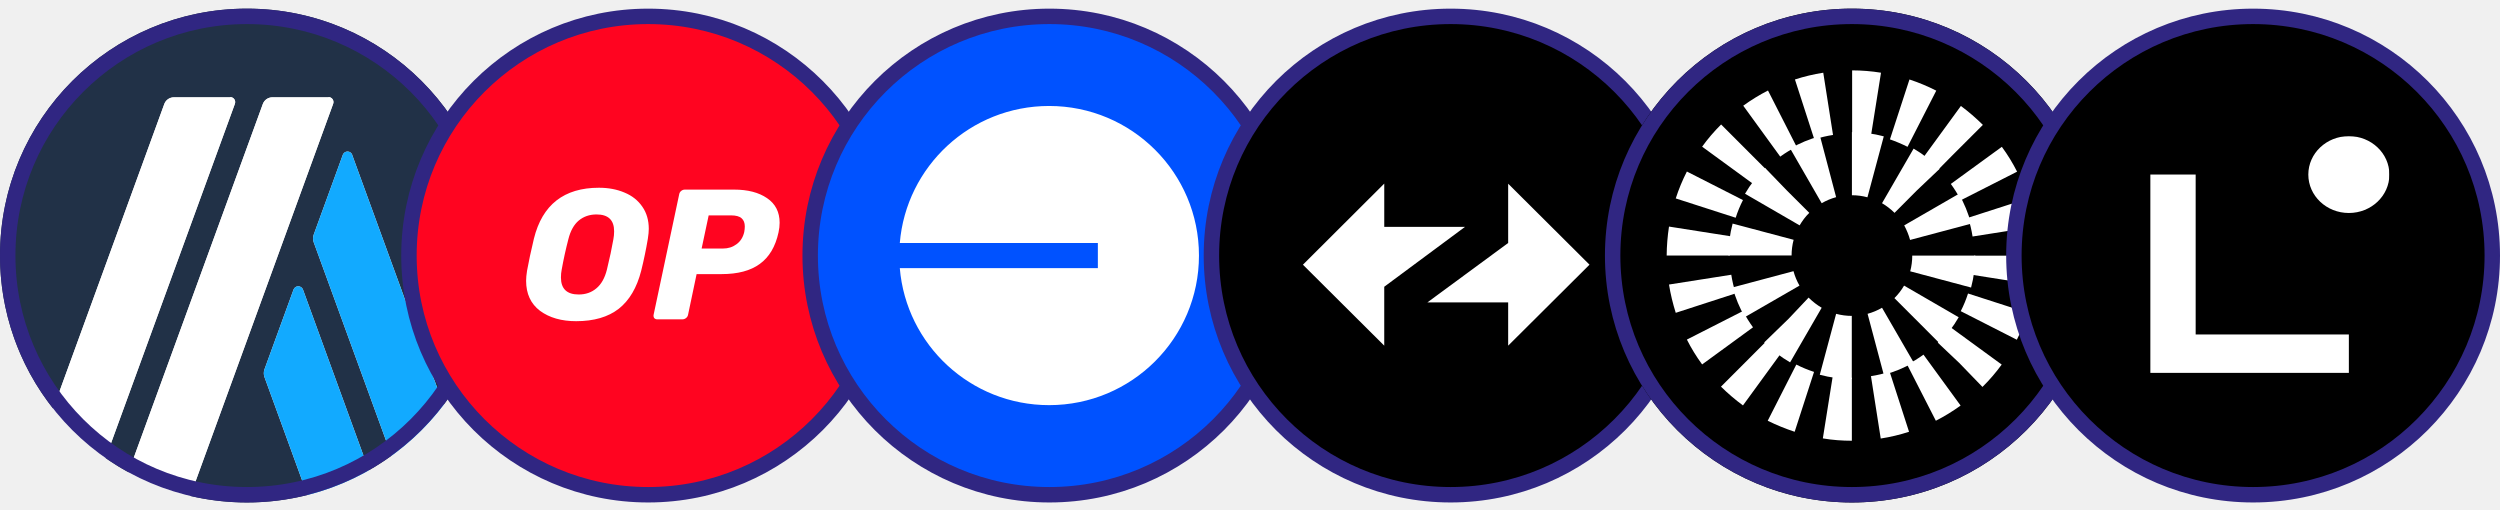
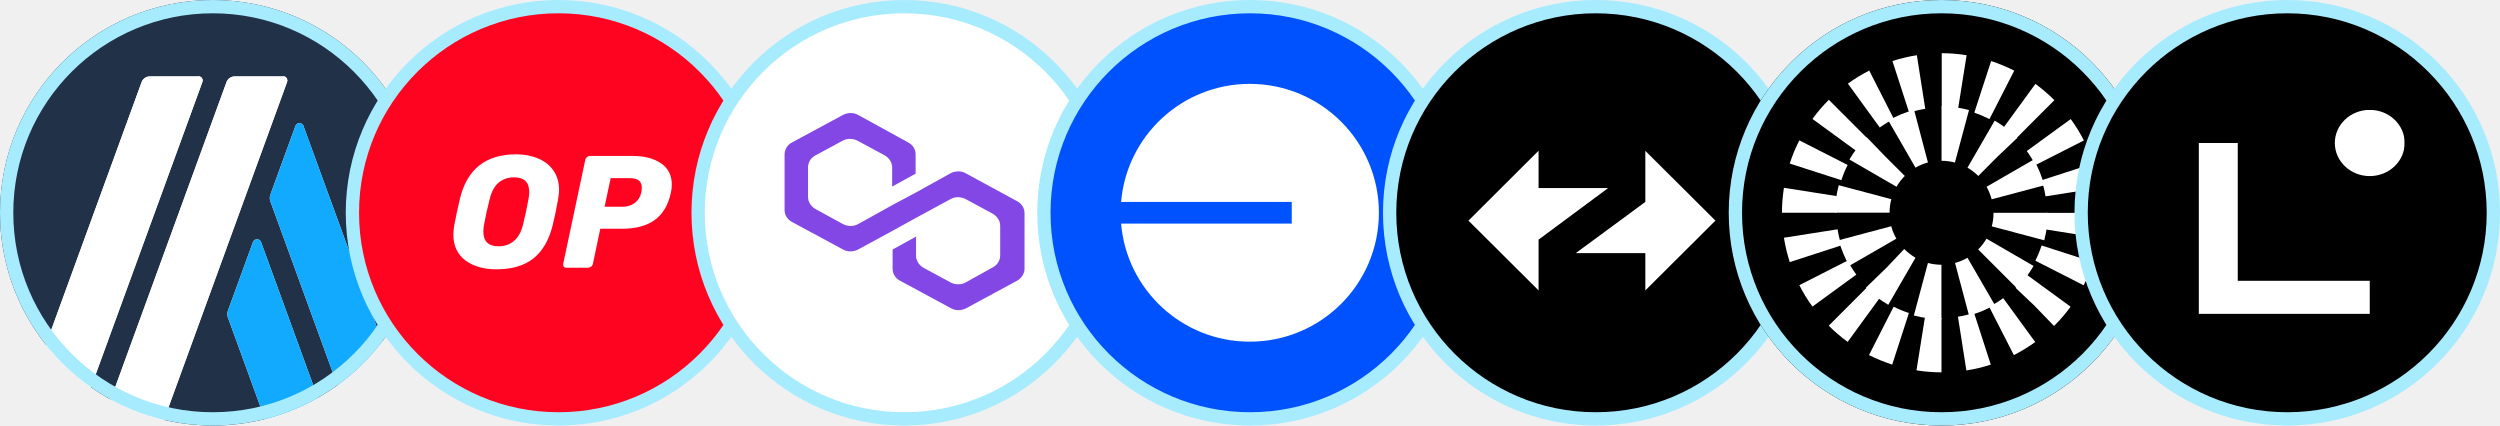
- <svg xmlns="http://www.w3.org/2000/svg" width="162" height="33" fill="none">
+ <svg xmlns="http://www.w3.org/2000/svg" width="188" height="32" fill="none">
  <g clip-path="url(#a)">
-     <path fill="#213147" d="M22.825 10.046v-.016a.326.326 0 0 0-.61 0l-1.894 5.196a.747.747 0 0 0 0 .453l5.051 13.85c-.471.341-.962.658-1.47.947l-4.27-11.714a.326.326 0 0 0-.61 0l-1.893 5.195a.749.749 0 0 0 0 .454l2.792 7.665a16.03 16.03 0 0 1-3.92.484c-1.265 0-2.494-.146-3.673-.424l9.26-25.407a.322.322 0 0 0-.297-.438v.015h-3.646a.661.661 0 0 0-.61.423L8.323 30.602a15.958 15.958 0 0 1-1.48-.92L15.22 6.73a.322.322 0 0 0-.297-.438l-.016.015H11.26a.661.661 0 0 0-.61.423L3.446 26.48A15.93 15.93 0 0 1 0 16.56c0-8.837 7.163-16 16-16s16 7.163 16 16c0 3.64-1.215 6.995-3.262 9.684l-5.913-16.198Z" />
-     <path fill="#12AAFF" d="M23.902 30.476a15.898 15.898 0 0 1-3.98 1.6l-2.793-7.665a.747.747 0 0 1 0-.454l1.893-5.195c.11-.282.501-.282.61 0l4.27 11.714ZM28.738 26.244a16.086 16.086 0 0 1-3.366 3.285l-5.051-13.85a.747.747 0 0 1 0-.454l1.893-5.195c.11-.281.501-.281.61 0v.016l5.913 16.198Z" />
-     <path fill="#fff" d="M15.22 6.729 6.843 29.682a16.084 16.084 0 0 1-3.397-3.202L10.65 6.73a.661.661 0 0 1 .61-.423h3.647l.015-.015c.22 0 .376.219.298.438ZM21.588 6.729l-9.26 25.407a15.88 15.88 0 0 1-4.005-1.535L17.035 6.73a.661.661 0 0 1 .61-.423h3.646v-.015c.22 0 .376.219.297.438Z" />
-     <circle cx="16" cy="16.56" r="15.5" stroke="#302682" />
+     <path fill="#213147" d="M22.825 9.486V9.47a.326.326 0 0 0-.61 0l-1.894 5.195a.747.747 0 0 0 0 .454l5.051 13.85c-.471.341-.962.658-1.47.947l-4.27-11.714a.326.326 0 0 0-.61 0l-1.893 5.195a.749.749 0 0 0 0 .454l2.792 7.665a16.03 16.03 0 0 1-3.92.484c-1.265 0-2.494-.146-3.673-.424l9.26-25.407a.322.322 0 0 0-.297-.438v.015h-3.646a.661.661 0 0 0-.61.423L8.323 30.042a15.937 15.937 0 0 1-1.48-.92L15.22 6.169a.322.322 0 0 0-.297-.438l-.016.015H11.26a.661.661 0 0 0-.61.423L3.446 25.92A15.93 15.93 0 0 1 0 16C0 7.163 7.163 0 16 0s16 7.163 16 16c0 3.64-1.215 6.995-3.262 9.684L22.825 9.486Z" />
+     <path fill="#12AAFF" d="M23.902 29.916a15.897 15.897 0 0 1-3.98 1.6l-2.793-7.666a.747.747 0 0 1 0-.453l1.893-5.195c.11-.282.501-.282.61 0l4.27 11.713ZM28.738 25.684a16.094 16.094 0 0 1-3.366 3.286l-5.05-13.85a.749.749 0 0 1 0-.454l1.893-5.195c.109-.282.5-.282.61 0v.016l5.913 16.197Z" />
+     <path fill="#fff" d="M15.22 6.169 6.843 29.122a16.086 16.086 0 0 1-3.397-3.202L10.651 6.17a.661.661 0 0 1 .61-.423h3.646l.016-.016c.219 0 .375.22.297.439ZM21.589 6.169l-9.261 25.407a15.88 15.88 0 0 1-4.005-1.535L17.035 6.17a.661.661 0 0 1 .61-.423h3.646V5.73c.22 0 .376.22.298.439Z" />
+     <circle cx="16" cy="16" r="15.5" stroke="#A7EBFF" />
  </g>
-   <path fill="#FF0420" stroke="#302682" d="M57.5 16.56c0 8.56-6.94 15.5-15.5 15.5-8.56 0-15.5-6.94-15.5-15.5C26.5 8 33.44 1.06 42 1.06c8.56 0 15.5 6.94 15.5 15.5Z" />
-   <path fill="#fff" d="M37.334 20.813c-.953 0-1.734-.225-2.342-.673-.6-.456-.9-1.105-.9-1.945 0-.176.02-.393.06-.649.103-.576.252-1.269.444-2.077.544-2.202 1.95-3.303 4.215-3.303.616 0 1.169.104 1.657.313.488.2.873.504 1.153.912.28.4.42.88.42 1.441 0 .168-.02.38-.06.637a27.18 27.18 0 0 1-.432 2.077c-.28 1.097-.765 1.918-1.453 2.462-.689.536-1.61.805-2.762.805Zm.168-1.73c.448 0 .828-.132 1.14-.396.32-.264.549-.668.685-1.213.184-.752.324-1.409.42-1.97.032-.167.048-.34.048-.516 0-.728-.38-1.092-1.14-1.092-.449 0-.833.132-1.153.396-.313.264-.537.668-.673 1.213a26.077 26.077 0 0 0-.432 1.97c-.032.16-.048.327-.048.504 0 .736.384 1.104 1.153 1.104ZM42.595 20.693a.254.254 0 0 1-.204-.084.287.287 0 0 1-.036-.217l1.657-7.805a.344.344 0 0 1 .132-.217.366.366 0 0 1 .228-.084h3.194c.89 0 1.601.185 2.138.553.544.368.816.9.816 1.597 0 .2-.024.408-.072.624-.2.921-.604 1.602-1.212 2.042-.6.44-1.425.66-2.474.66H45.14l-.553 2.63a.344.344 0 0 1-.132.217.367.367 0 0 1-.228.084h-1.633Zm4.25-4.588c.337 0 .63-.092.877-.276.257-.184.425-.448.505-.793.024-.136.036-.256.036-.36 0-.232-.068-.408-.204-.528-.136-.128-.368-.192-.697-.192h-1.44l-.457 2.15h1.38Z" />
-   <circle cx="68" cy="16.56" r="15.5" fill="#0052FF" stroke="#302682" />
+   <path fill="#FF0420" stroke="#A7EBFF" d="M57.5 16c0 8.56-6.94 15.5-15.5 15.5-8.56 0-15.5-6.94-15.5-15.5C26.5 7.44 33.44.5 42 .5 50.56.5 57.5 7.44 57.5 16Z" />
+   <path fill="#fff" d="M37.334 20.252c-.953 0-1.733-.224-2.342-.673-.6-.456-.9-1.105-.9-1.945 0-.176.02-.392.06-.649a39.95 39.95 0 0 1 .444-2.077c.544-2.202 1.95-3.303 4.215-3.303.616 0 1.169.105 1.657.313.489.2.873.504 1.153.913.28.4.42.88.42 1.44 0 .169-.02.38-.06.637-.12.712-.264 1.405-.432 2.077-.28 1.097-.764 1.918-1.453 2.462-.689.537-1.61.805-2.762.805Zm.168-1.73c.448 0 .829-.131 1.14-.396.321-.264.55-.668.685-1.213.184-.752.325-1.409.42-1.97.033-.167.049-.34.049-.515 0-.729-.38-1.093-1.141-1.093-.449 0-.833.132-1.153.396-.312.264-.536.669-.672 1.213a26.083 26.083 0 0 0-.433 1.97c-.032.16-.048.328-.048.504 0 .736.385 1.105 1.153 1.105ZM42.595 20.133a.254.254 0 0 1-.204-.084.287.287 0 0 1-.036-.216l1.657-7.806a.344.344 0 0 1 .132-.216.366.366 0 0 1 .228-.084h3.194c.89 0 1.601.184 2.138.552.544.368.816.9.816 1.597 0 .2-.024.409-.072.625-.2.92-.604 1.6-1.212 2.041-.6.44-1.425.66-2.474.66H45.14l-.553 2.63a.344.344 0 0 1-.132.217.367.367 0 0 1-.228.084h-1.633Zm4.25-4.588c.337 0 .63-.092.877-.276.257-.184.425-.448.505-.792.024-.136.036-.257.036-.36 0-.233-.068-.409-.204-.529-.136-.128-.368-.192-.697-.192h-1.44l-.457 2.15h1.38Z" />
+   <rect width="31" height="31" x="52.5" y=".5" fill="#fff" stroke="#A7EBFF" rx="15.5" />
+   <path fill="#8347E5" d="M72.617 13.028c-.333-.188-.766-.188-1.132 0l-2.597 1.442-1.764.94-2.597 1.442c-.333.188-.766.188-1.132 0l-2.065-1.129c-.332-.188-.566-.532-.566-.909V12.59c0-.377.2-.721.566-.91l2.031-1.096c.333-.188.766-.188 1.132 0l2.031 1.097c.333.188.566.533.566.909v1.441l1.765-.971v-1.442c0-.376-.2-.72-.566-.909l-3.762-2.068c-.333-.188-.766-.188-1.132 0l-3.829 2.068a1.008 1.008 0 0 0-.566.91v4.167c0 .376.2.72.566.909l3.829 2.068c.333.188.765.188 1.132 0l2.597-1.41 1.764-.972 2.597-1.41c.333-.188.766-.188 1.132 0l2.03 1.097c.334.188.567.533.567.909v2.225c0 .376-.2.72-.566.909l-2.031 1.128c-.333.188-.766.188-1.132 0l-2.03-1.097c-.334-.188-.567-.533-.567-.909v-1.441l-1.764.971v1.442c0 .376.2.72.566.908l3.828 2.069c.333.188.766.188 1.132 0l3.829-2.069c.333-.188.566-.532.566-.908v-4.168c0-.376-.2-.721-.566-.91l-3.862-2.099Z" />
+   <circle cx="94" cy="16" r="15.5" fill="#0052FF" stroke="#A7EBFF" />
  <g clip-path="url(#b)">
-     <path fill="#fff" d="M67.983 26.253c5.363 0 9.71-4.34 9.71-9.693s-4.347-9.693-9.71-9.693c-5.088 0-9.261 3.907-9.676 8.878h12.834v1.63H58.307c.415 4.972 4.588 8.878 9.676 8.878Z" />
+     <path fill="#fff" d="M93.983 25.693c5.363 0 9.71-4.34 9.71-9.693 0-5.354-4.347-9.693-9.71-9.693-5.088 0-9.261 3.906-9.676 8.878H97.14v1.63H84.307c.415 4.971 4.588 8.878 9.676 8.878Z" />
  </g>
-   <circle cx="94" cy="16.56" r="15.5" fill="#000" stroke="#302682" />
-   <path fill="#fff" fill-rule="evenodd" d="m103 17.152-5.271-5.248v3.841l-5.232 3.849h5.232v2.805L103 17.152ZM84.428 17.152l5.271 5.247v-3.817l5.232-3.88H89.7v-2.806l-5.27 5.256Z" clip-rule="evenodd" />
+   <circle cx="120" cy="16" r="15.5" fill="#000" stroke="#A7EBFF" />
+   <path fill="#fff" fill-rule="evenodd" d="m129 16.591-5.271-5.247v3.84l-5.231 3.85h5.231v2.805L129 16.59ZM110.428 16.591l5.272 5.248v-3.817l5.231-3.88H115.7v-2.806l-5.272 5.255Z" clip-rule="evenodd" />
  <g clip-path="url(#c)">
-     <path fill="#000" d="M136 .56h-32v32h32v-32Z" />
-     <path fill="#fff" d="M120 28.56v-4.086a8.24 8.24 0 0 1-1.238-.099l-.642 4.033c.624.107 1.256.152 1.88.152Zm1.871-.143a11.68 11.68 0 0 0 1.835-.438l-1.256-3.89a7.958 7.958 0 0 1-1.212.286l.633 4.042Zm-5.577-.438 1.256-3.88a7.967 7.967 0 0 1-1.149-.475l-1.853 3.64a13.48 13.48 0 0 0 1.746.715Zm9.149-.715a12.28 12.28 0 0 0 1.604-.984l-2.406-3.3a6.677 6.677 0 0 1-1.06.644l1.862 3.64Zm-12.499-.993 2.406-3.3a8.008 8.008 0 0 1-.945-.804l-2.886 2.888c.445.438.926.85 1.425 1.216Zm15.519-1.198.027-.027c.445-.438.855-.921 1.22-1.422l-3.296-2.405a7.96 7.96 0 0 1-.802.939l-.044.044 1.39 1.315 1.505 1.556Zm-18.165-1.458 3.297-2.405a7.924 7.924 0 0 1-.651-1.055l-3.634 1.85c.285.564.614 1.1.988 1.61Zm20.392-1.6c.285-.555.526-1.145.722-1.744l-3.884-1.252a7.577 7.577 0 0 1-.472 1.145l3.634 1.85Zm-22.102-1.744 3.884-1.26a7.85 7.85 0 0 1-.285-1.208l-4.036.635c.098.617.25 1.234.437 1.833Zm23.261-1.824a12.04 12.04 0 0 0 .151-1.878h-4.08c0 .411-.036.832-.098 1.243l4.027.635Zm-19.76-1.887c0-.411.036-.831.098-1.243l-4.036-.635A13.244 13.244 0 0 0 108 16.56h4.089Zm15.733-1.234 4.035-.635a11.915 11.915 0 0 0-.436-1.833l-3.884 1.252c.124.402.222.805.285 1.216Zm-15.35-1.216c.125-.393.285-.778.472-1.145l-3.634-1.85a11.86 11.86 0 0 0-.722 1.743l3.884 1.252Zm14.593-1.136 3.643-1.85c-.285-.564-.614-1.1-.989-1.61l-3.305 2.405c.241.331.464.689.651 1.055Zm-13.47-1.064c.24-.33.516-.652.81-.948l.009-.008-2.886-2.889-.009.01c-.446.446-.855.92-1.221 1.43l3.297 2.405Zm12.017-.93.874-.885 2.004-2.003-.009-.009c-.445-.438-.918-.85-1.416-1.216l-2.406 3.3c.33.241.651.51.936.804l.017.01Zm-10.253-.831a7.423 7.423 0 0 1 1.06-.644l-1.853-3.64c-.562.287-1.096.618-1.604.984l2.397 3.3Zm8.249-.635 1.862-3.64a12.266 12.266 0 0 0-1.737-.724l-1.265 3.881c.383.134.766.295 1.14.483Zm-6.04-.483a7.958 7.958 0 0 1 1.212-.286l-.633-4.033a11.9 11.9 0 0 0-1.835.438l1.256 3.881Zm3.679-.286.642-4.033a11.92 11.92 0 0 0-1.871-.152v4.087c.41 0 .828.035 1.229.098Z" />
-     <path fill="#fff" d="M119.996 24.56V20.47c-.345 0-.68-.045-1.015-.134l-1.059 3.949a8.175 8.175 0 0 0 2.074.276Zm2.073-.276a7.64 7.64 0 0 0 1.933-.802l-2.047-3.54c-.291.17-.609.304-.936.393l1.05 3.949Zm-6.071-.802 2.047-3.54a4.21 4.21 0 0 1-.812-.623l-.035-.036-1.288 1.364-1.589 1.542.026.027c.495.49 1.051.918 1.651 1.265Zm9.655-1.266a7.93 7.93 0 0 0 1.27-1.658l-3.539-2.05a3.88 3.88 0 0 1-.626.81l2.895 2.898Zm-12.585-1.667 3.539-2.041a3.97 3.97 0 0 1-.389-.936l-3.944 1.052c.176.668.45 1.319.794 1.925Zm14.658-1.916a8.192 8.192 0 0 0 .274-2.069h-4.086c0 .34-.044.687-.132 1.017l3.944 1.052Zm-11.631-2.077c0-.34.044-.687.132-1.017l-3.953-1.051a8.192 8.192 0 0 0-.274 2.068h4.095Zm7.678-1.008 3.953-1.052a8.02 8.02 0 0 0-.794-1.934l-3.539 2.042c.159.303.292.615.38.944Zm-7.157-.944c.167-.286.37-.562.617-.803l.009-.009-1.465-1.461-1.403-1.453-.027.026a8.195 8.195 0 0 0-1.27 1.65l3.539 2.05Zm6.142-.803 1.447-1.453 1.483-1.408-.035-.036a8.226 8.226 0 0 0-1.651-1.274l-2.047 3.538c.291.17.556.375.803.616v.017Zm-4.713-.633c.291-.169.609-.303.936-.392l-1.042-3.949a7.654 7.654 0 0 0-1.932.803l2.038 3.538Zm2.965-.383 1.059-3.949a8.054 8.054 0 0 0-2.065-.276v4.091c.336 0 .68.045 1.006.134Z" />
+     <path fill="#000" d="M162 0h-32v32h32V0Z" />
+     <path fill="#fff" d="M146 28v-4.086a8.24 8.24 0 0 1-1.238-.099l-.642 4.033c.624.107 1.256.152 1.88.152Zm1.871-.143a11.68 11.68 0 0 0 1.835-.438l-1.256-3.89a7.97 7.97 0 0 1-1.212.286l.633 4.042Zm-5.577-.438 1.256-3.881a7.966 7.966 0 0 1-1.149-.474l-1.853 3.64c.561.277 1.149.518 1.746.715Zm9.149-.716a12.268 12.268 0 0 0 1.604-.983l-2.406-3.3a6.692 6.692 0 0 1-1.06.644l1.862 3.64Zm-12.499-.992 2.406-3.3a8.017 8.017 0 0 1-.945-.804l-2.886 2.888c.445.438.926.85 1.425 1.216Zm15.519-1.198.027-.027c.445-.438.855-.921 1.22-1.422l-3.296-2.405c-.24.33-.516.652-.802.939l-.044.044 1.39 1.315 1.505 1.556Zm-18.165-1.458 3.297-2.405a7.925 7.925 0 0 1-.651-1.055l-3.634 1.85c.285.564.614 1.1.988 1.61Zm20.392-1.6a11.97 11.97 0 0 0 .722-1.744l-3.884-1.252a7.574 7.574 0 0 1-.472 1.145l3.634 1.85Zm-22.102-1.744 3.884-1.26a7.853 7.853 0 0 1-.285-1.208l-4.036.635c.098.617.25 1.234.437 1.833Zm23.261-1.824a12.04 12.04 0 0 0 .151-1.878h-4.08c0 .411-.036.831-.098 1.243l4.027.635ZM138.089 16c0-.411.036-.832.098-1.243l-4.036-.635A13.245 13.245 0 0 0 134 16h4.089Zm15.733-1.234 4.035-.635a11.916 11.916 0 0 0-.436-1.833l-3.884 1.252c.124.402.222.805.285 1.216Zm-15.35-1.216c.125-.394.285-.778.472-1.145l-3.634-1.85a11.861 11.861 0 0 0-.722 1.743l3.884 1.252Zm14.593-1.136 3.643-1.85c-.285-.564-.614-1.1-.989-1.61l-3.305 2.405c.241.331.464.689.651 1.055Zm-13.47-1.064c.24-.33.516-.652.81-.948l.009-.009-2.886-2.888-.009.01c-.446.446-.855.92-1.221 1.43l3.297 2.405Zm12.017-.93.874-.885 2.004-2.003-.009-.009c-.445-.438-.918-.85-1.416-1.216l-2.406 3.3c.33.241.651.51.936.804l.017.01Zm-10.253-.831a7.42 7.42 0 0 1 1.06-.644l-1.853-3.64c-.562.287-1.096.618-1.604.984l2.397 3.3Zm8.249-.635 1.862-3.64a12.268 12.268 0 0 0-1.737-.724l-1.265 3.88c.383.135.766.296 1.14.484Zm-6.04-.483a7.958 7.958 0 0 1 1.212-.286l-.633-4.033a11.9 11.9 0 0 0-1.835.438l1.256 3.88Zm3.679-.286.642-4.033A11.92 11.92 0 0 0 146.018 4v4.086c.41 0 .828.036 1.229.099Z" />
+     <path fill="#fff" d="M145.996 24v-4.091a3.91 3.91 0 0 1-1.015-.134l-1.059 3.949a8.18 8.18 0 0 0 2.074.276Zm2.073-.276a7.645 7.645 0 0 0 1.933-.803l-2.047-3.538c-.291.17-.609.303-.936.392l1.05 3.949Zm-6.071-.803 2.047-3.538a4.21 4.21 0 0 1-.812-.624l-.035-.036-1.288 1.364-1.589 1.542.026.027c.495.49 1.051.918 1.651 1.265Zm9.655-1.265c.494-.5.926-1.052 1.27-1.658l-3.539-2.05a3.88 3.88 0 0 1-.626.81l2.895 2.898Zm-12.585-1.667 3.539-2.041a3.968 3.968 0 0 1-.389-.936l-3.944 1.052c.176.668.45 1.319.794 1.925Zm14.658-1.917a8.19 8.19 0 0 0 .274-2.067h-4.086c0 .338-.044.686-.132 1.016l3.944 1.051Zm-11.631-2.076c0-.34.044-.687.132-1.017l-3.953-1.051a8.19 8.19 0 0 0-.274 2.067h4.095Zm7.678-1.008 3.953-1.051a8.022 8.022 0 0 0-.794-1.935l-3.539 2.041c.159.304.292.616.38.945Zm-7.157-.944c.167-.286.37-.562.617-.803l.009-.009-1.465-1.461-1.403-1.454-.027.027a8.192 8.192 0 0 0-1.27 1.65l3.539 2.05Zm6.142-.803 1.447-1.453 1.483-1.408-.035-.036a8.223 8.223 0 0 0-1.651-1.274l-2.047 3.538c.291.17.556.375.803.615v.018Zm-4.713-.633c.291-.169.609-.303.936-.392l-1.042-3.949a7.654 7.654 0 0 0-1.932.803l2.038 3.538Zm2.965-.383 1.059-3.949A8.054 8.054 0 0 0 146.004 8v4.091c.336 0 .68.045 1.006.134Z" />
  </g>
-   <rect width="31" height="31" x="104.5" y="1.06" stroke="#302682" rx="15.5" />
-   <rect width="31" height="31" x="130.5" y="1.06" fill="#000" rx="15.5" />
-   <rect width="31" height="31" x="130.5" y="1.06" stroke="#302682" rx="15.5" />
-   <mask id="d" width="16" height="17" x="139" y="8" maskUnits="userSpaceOnUse" style="mask-type:luminance">
-     <path fill="#fff" d="M154.833 8.822h-15.5v15.344h15.5V8.822Z" />
+   <rect width="31" height="31" x="130.5" y=".5" stroke="#A7EBFF" rx="15.5" />
+   <rect width="31" height="31" x="156.5" y=".5" fill="#000" rx="15.5" />
+   <rect width="31" height="31" x="156.5" y=".5" stroke="#A7EBFF" rx="15.5" />
+   <mask id="d" width="16" height="16" x="165" y="8" maskUnits="userSpaceOnUse" style="mask-type:luminance">
+     <path fill="#fff" d="M180.833 8.262h-15.5v15.344h15.5V8.262Z" />
  </mask>
  <g fill="#fff" mask="url(#d)">
-     <path d="M152.206 24.166h-12.873V11.312h2.946v10.363h9.927v2.491ZM152.206 13.802c1.451 0 2.627-1.115 2.627-2.49 0-1.375-1.176-2.49-2.627-2.49-1.451 0-2.627 1.115-2.627 2.49 0 1.375 1.176 2.49 2.627 2.49Z" />
+     <path d="M178.206 23.606h-12.873V10.752h2.946v10.363h9.927v2.491ZM178.206 13.242c1.451 0 2.627-1.115 2.627-2.49 0-1.376-1.176-2.49-2.627-2.49-1.451 0-2.627 1.114-2.627 2.49 0 1.375 1.176 2.49 2.627 2.49Z" />
  </g>
  <defs>
    <clipPath id="a">
-       <path fill="#fff" d="M0 .56h32v32H0z" />
+       <path fill="#fff" d="M0 0h32v32H0z" />
    </clipPath>
    <clipPath id="b">
-       <path fill="#fff" d="M58 6.56h20v20H58z" />
+       <path fill="#fff" d="M84 6h20v20H84z" />
    </clipPath>
    <clipPath id="c">
-       <rect width="32" height="32" x="104" y=".56" fill="#fff" rx="16" />
+       <rect width="32" height="32" x="130" fill="#fff" rx="16" />
    </clipPath>
  </defs>
</svg>
